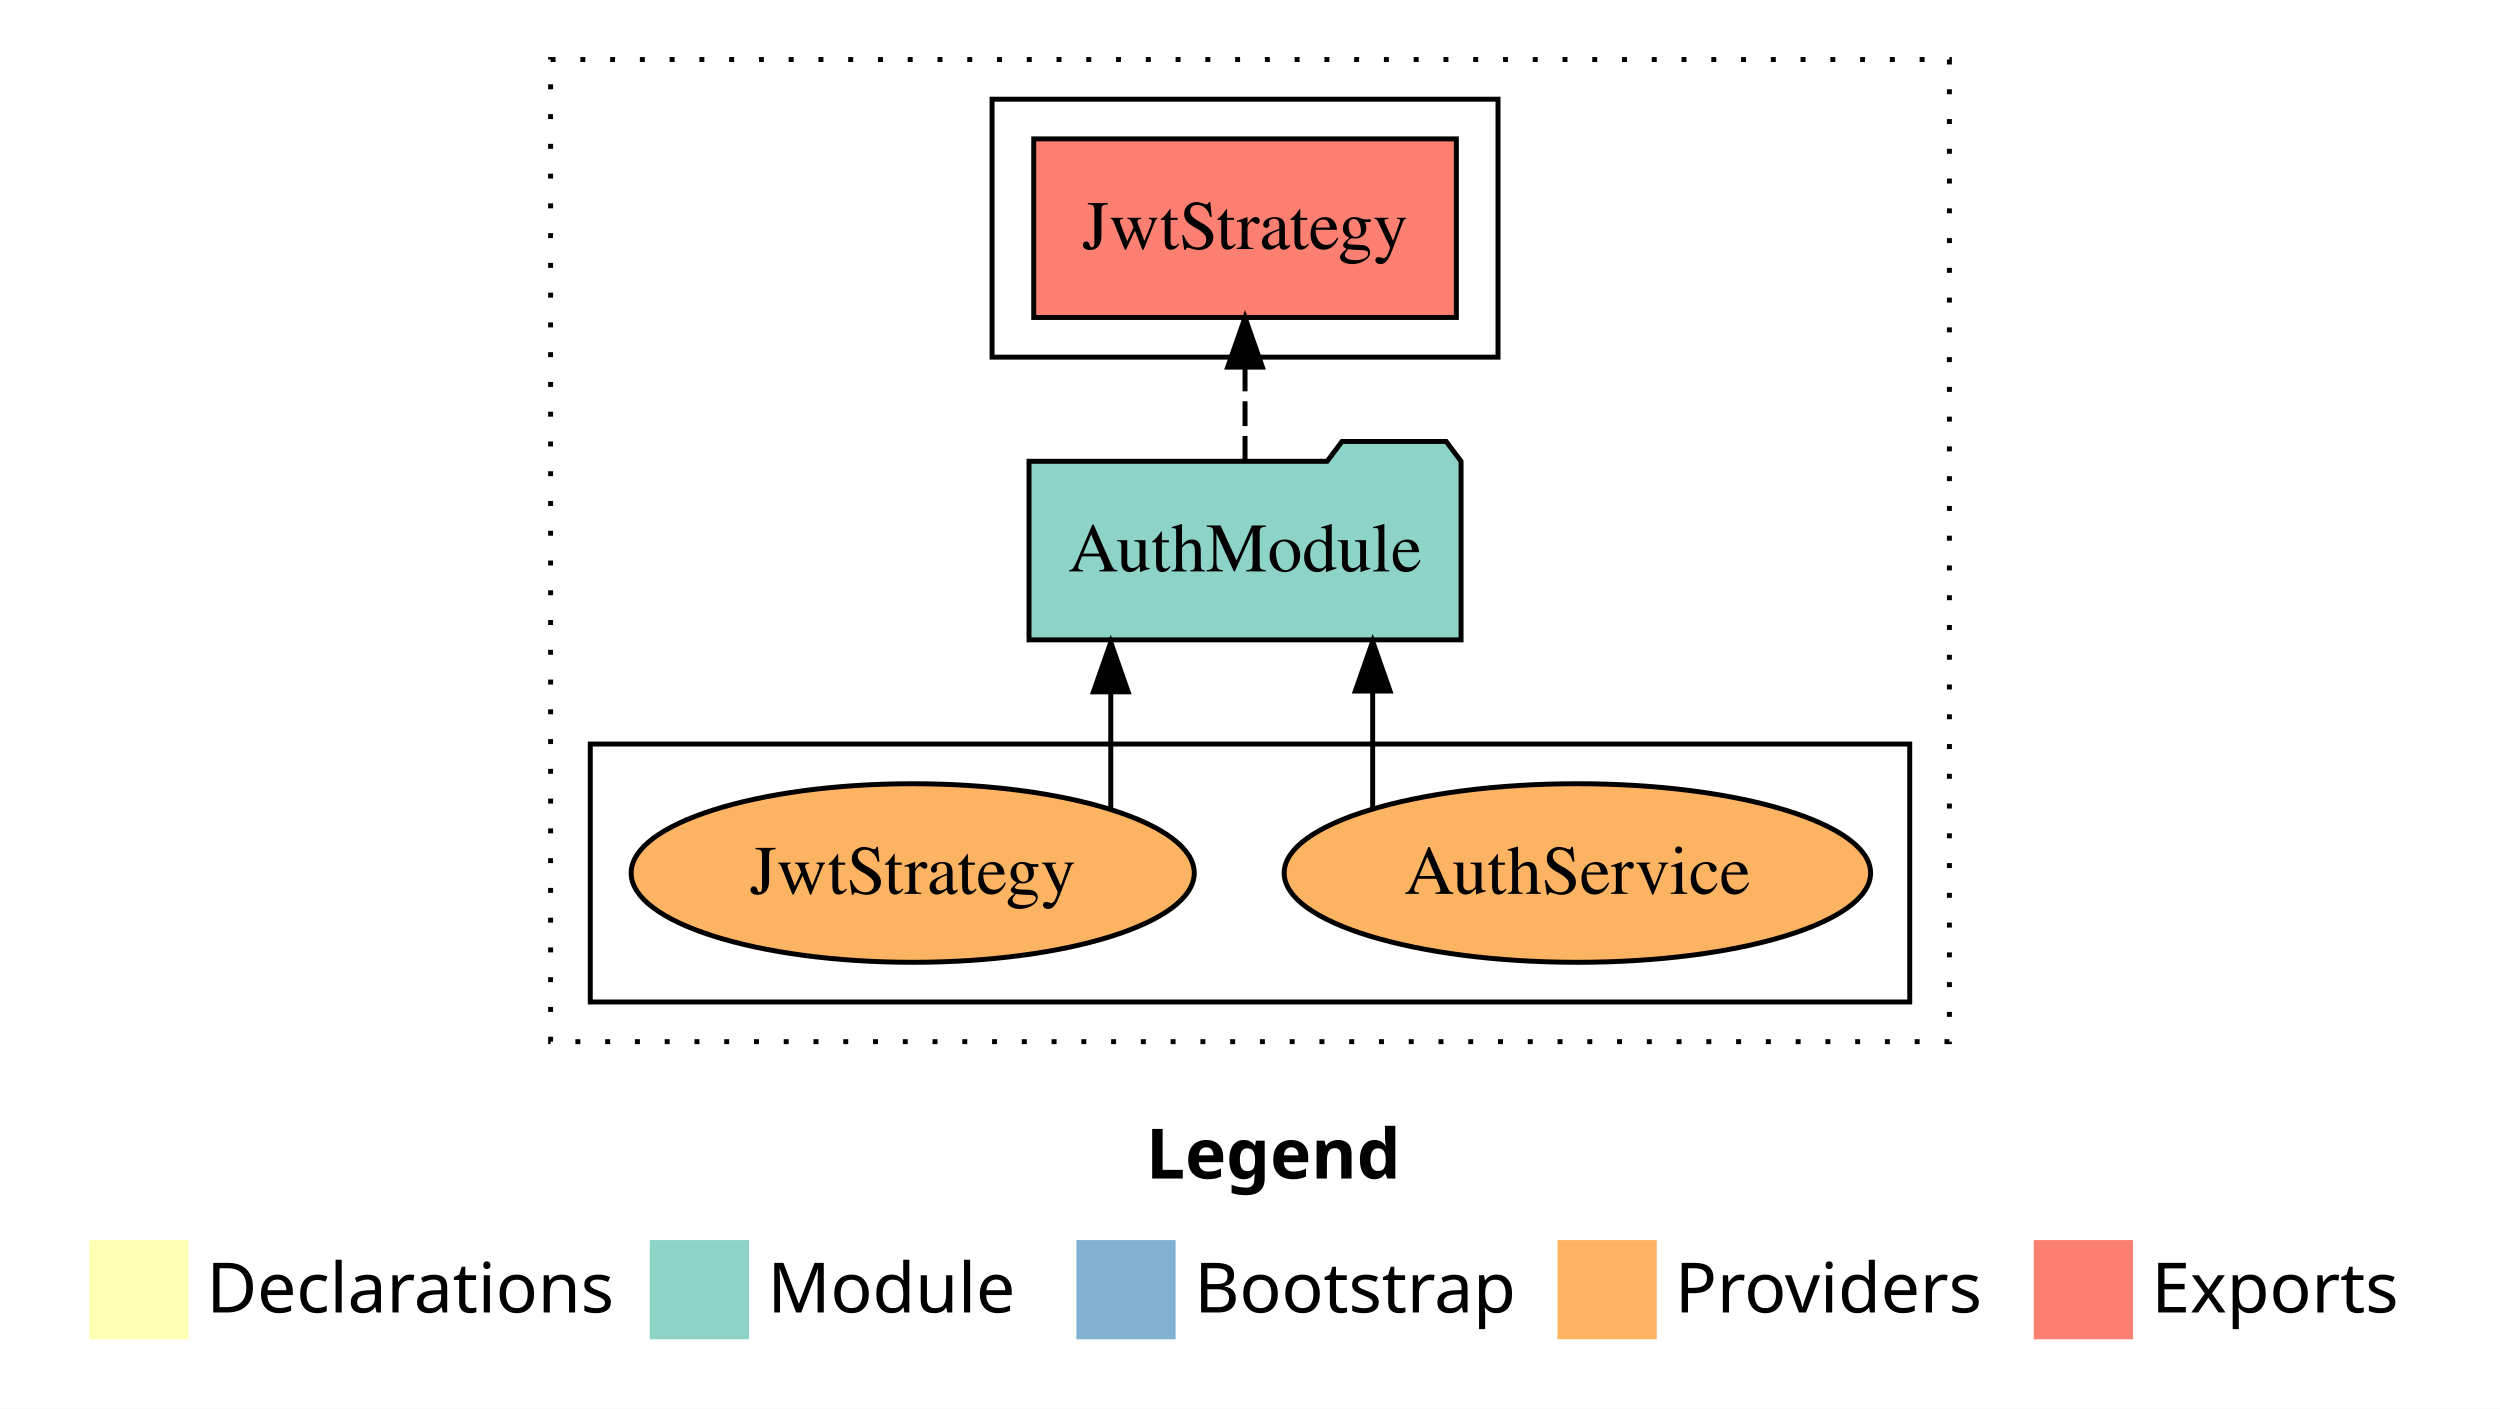
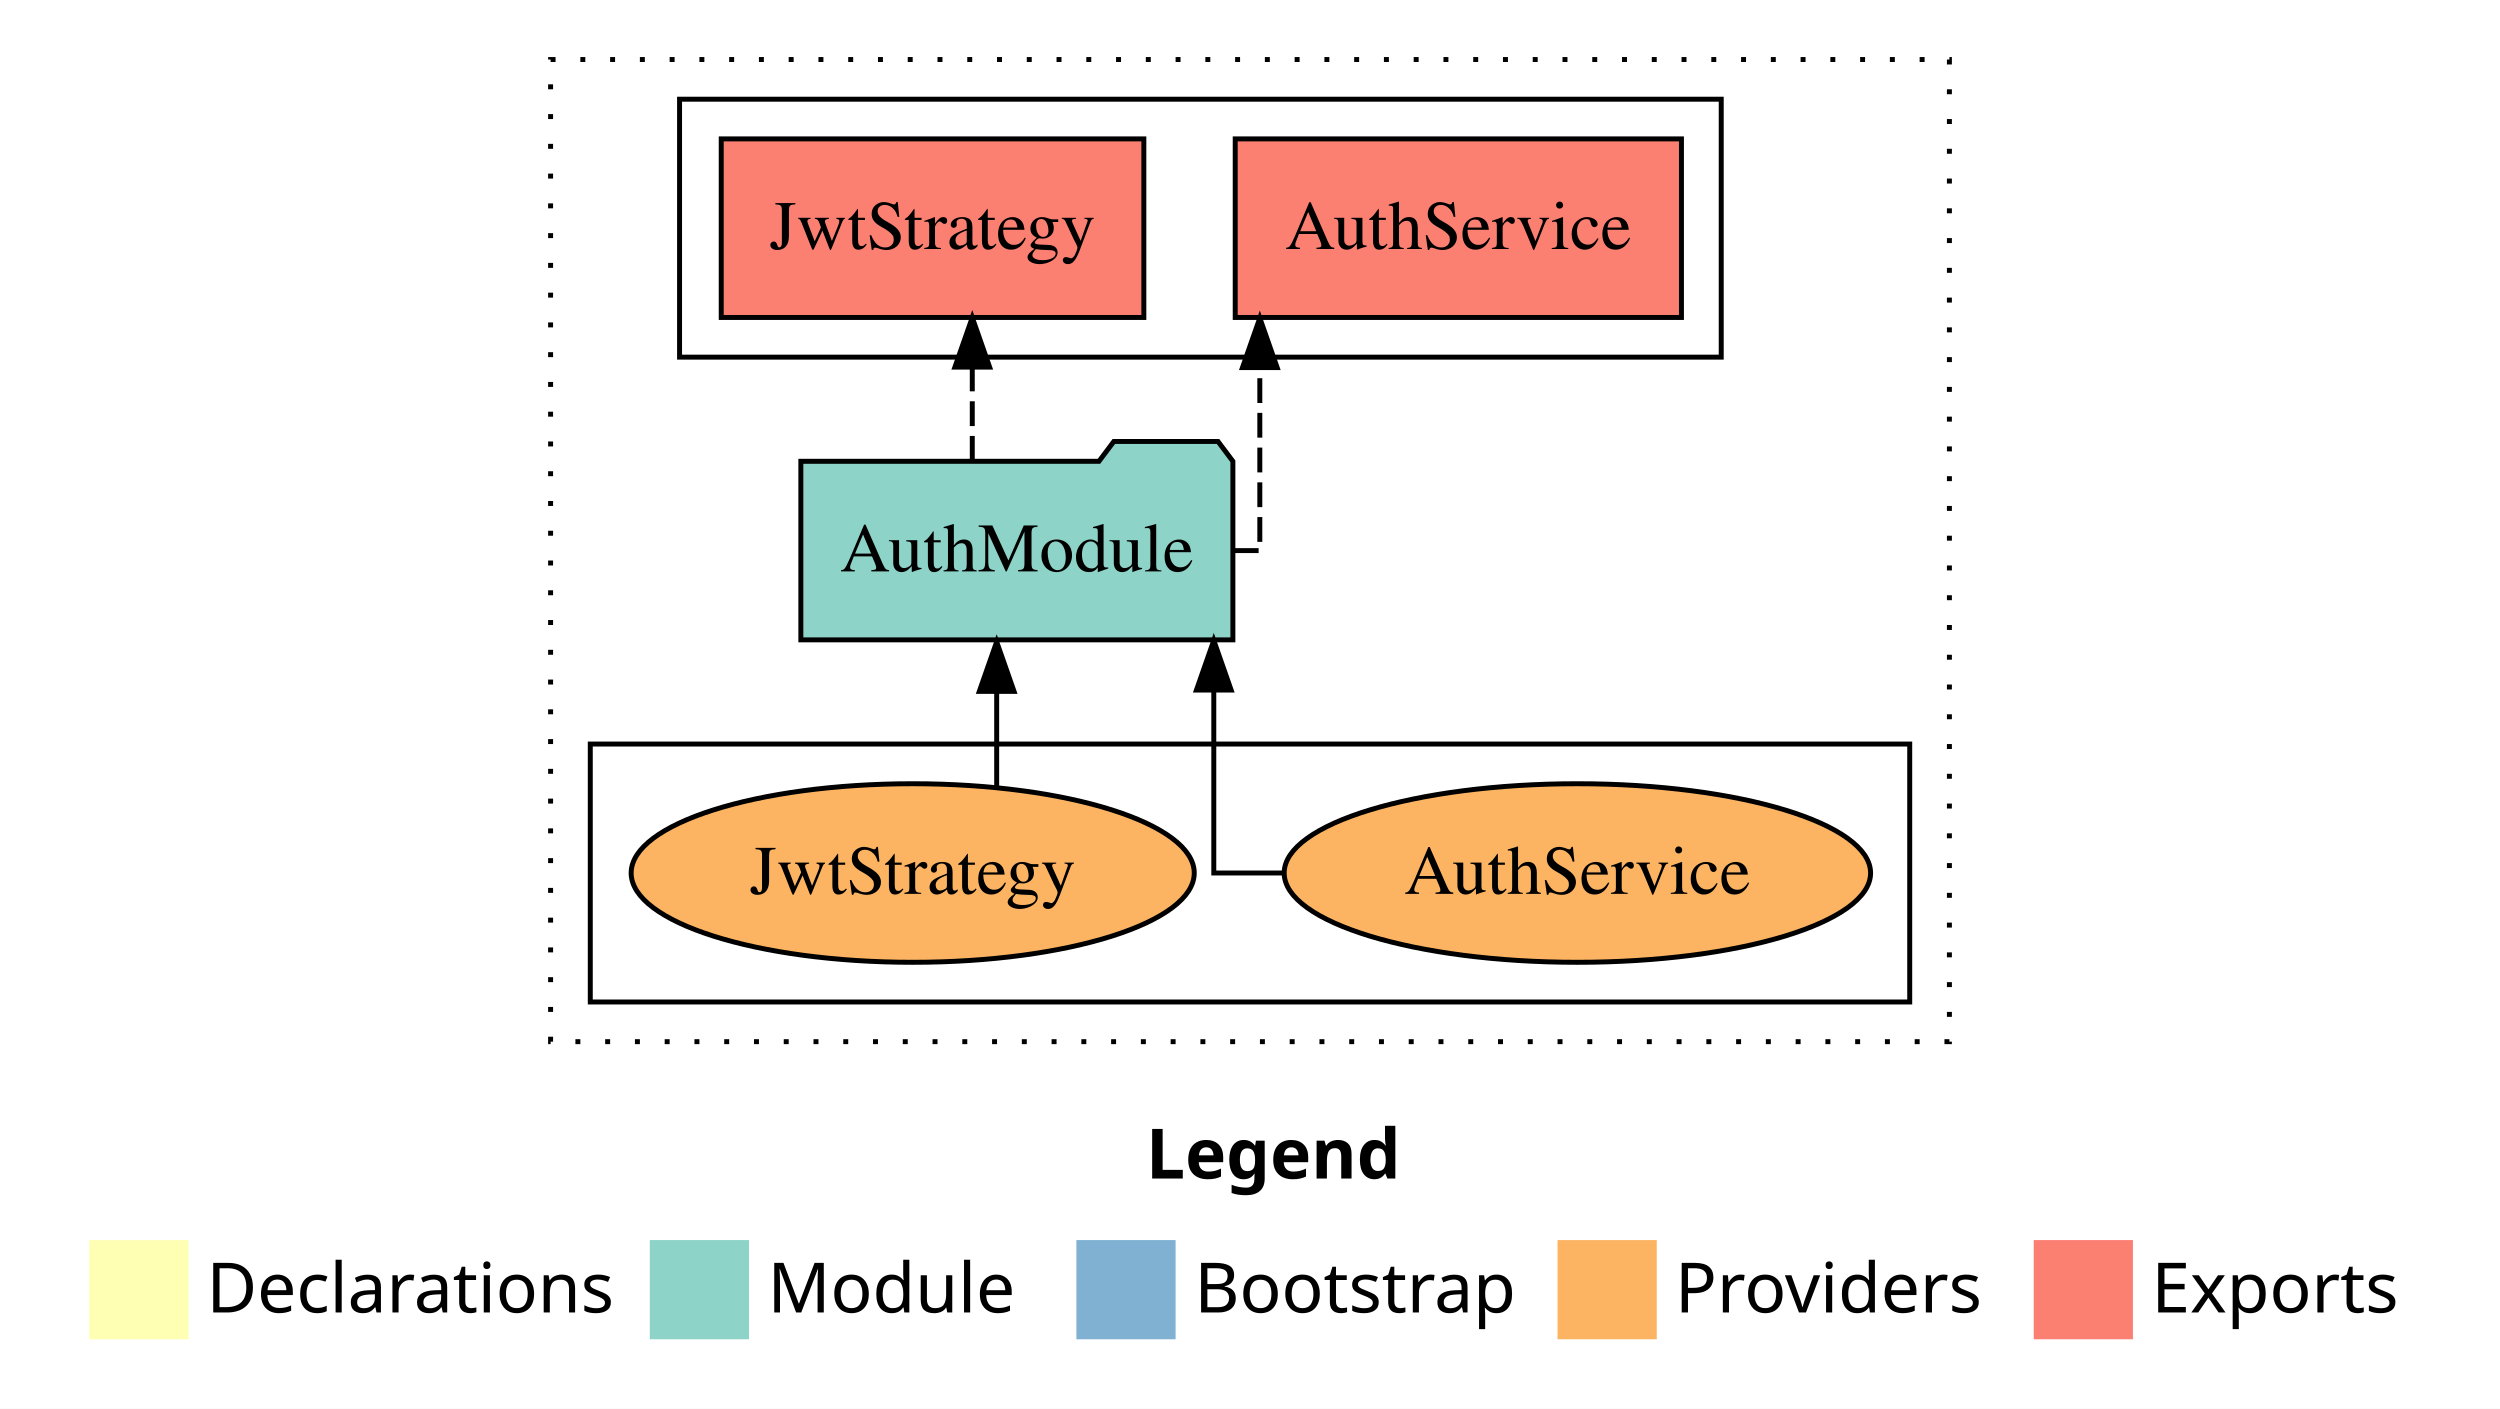
<svg xmlns="http://www.w3.org/2000/svg" width="504pt" height="284pt" viewBox="0.00 0.00 504.00 284.00">
  <g id="graph0" class="graph" transform="scale(1 1) rotate(0) translate(4 280)">
    <polygon fill="white" stroke="transparent" points="-4,4 -4,-280 500,-280 500,4 -4,4" />
    <text text-anchor="start" x="227.01" y="-42.4" font-family="Times-12" font-weight="bold" font-size="14.00">Legend</text>
    <polygon fill="#ffffb3" stroke="transparent" points="14,-10 14,-30 34,-30 34,-10 14,-10" />
    <text text-anchor="start" x="37.63" y="-15.4" font-family="Times-12" font-size="14.00">  Declarations</text>
    <polygon fill="#8dd3c7" stroke="transparent" points="127,-10 127,-30 147,-30 147,-10 127,-10" />
    <text text-anchor="start" x="150.73" y="-15.4" font-family="Times-12" font-size="14.00">  Module</text>
    <polygon fill="#80b1d3" stroke="transparent" points="213,-10 213,-30 233,-30 233,-10 213,-10" />
    <text text-anchor="start" x="236.78" y="-15.4" font-family="Times-12" font-size="14.00">  Bootstrap</text>
    <polygon fill="#fdb462" stroke="transparent" points="310,-10 310,-30 330,-30 330,-10 310,-10" />
    <text text-anchor="start" x="333.67" y="-15.4" font-family="Times-12" font-size="14.00">  Providers</text>
    <polygon fill="#fb8072" stroke="transparent" points="406,-10 406,-30 426,-30 426,-10 406,-10" />
    <text text-anchor="start" x="429.73" y="-15.4" font-family="Times-12" font-size="14.00">  Exports</text>
    <g id="clust1" class="cluster">
      <polygon fill="none" stroke="black" stroke-dasharray="1,5" points="107,-70 107,-268 389,-268 389,-70 107,-70" />
    </g>
    <g id="clust4" class="cluster">
-       <polygon fill="none" stroke="black" points="196,-208 196,-260 298,-260 298,-208 196,-208" />
+       <polygon fill="none" stroke="black" points="133,-208 133,-260 343,-260 343,-208 133,-208" />
    </g>
    <g id="clust6" class="cluster">
      <polygon fill="none" stroke="black" points="115,-78 115,-130 381,-130 381,-78 115,-78" />
    </g>
    <g id="node1" class="node">
-       <polygon fill="#fb8072" stroke="black" points="289.6,-252 204.4,-252 204.4,-216 289.6,-216 289.6,-252" />
-       <text text-anchor="middle" x="247" y="-229.8" font-family="Times,serif" font-size="14.00">JwtStrategy </text>
+       <polygon fill="#fb8072" stroke="black" points="334.98,-252 245.02,-252 245.02,-216 334.98,-216 334.98,-252" />
+       <text text-anchor="middle" x="290" y="-229.8" font-family="Times,serif" font-size="14.00">AuthService </text>
    </g>
    <g id="node2" class="node">
-       <polygon fill="#8dd3c7" stroke="black" points="290.55,-187 287.55,-191 266.55,-191 263.55,-187 203.45,-187 203.45,-151 290.55,-151 290.55,-187" />
-       <text text-anchor="middle" x="247" y="-164.8" font-family="Times,serif" font-size="14.00">AuthModule</text>
+       <polygon fill="#fb8072" stroke="black" points="226.6,-252 141.4,-252 141.4,-216 226.6,-216 226.6,-252" />
+       <text text-anchor="middle" x="184" y="-229.8" font-family="Times,serif" font-size="14.00">JwtStrategy </text>
+     </g>
+     <g id="node3" class="node">
+       <polygon fill="#8dd3c7" stroke="black" points="244.55,-187 241.55,-191 220.55,-191 217.55,-187 157.45,-187 157.45,-151 244.55,-151 244.55,-187" />
+       <text text-anchor="middle" x="201" y="-164.8" font-family="Times,serif" font-size="14.00">AuthModule</text>
    </g>
    <g id="edge1" class="edge">
-       <path fill="none" stroke="black" stroke-dasharray="5,2" d="M247,-187.11C247,-187.11 247,-205.99 247,-205.99" />
-       <polygon fill="black" stroke="black" points="243.5,-205.99 247,-215.99 250.5,-205.99 243.5,-205.99" />
+       <path fill="none" stroke="black" stroke-dasharray="5,2" d="M244.74,-169C247.96,-169 249.98,-169 249.98,-169 249.98,-169 249.98,-205.89 249.98,-205.89" />
+       <polygon fill="black" stroke="black" points="246.48,-205.89 249.98,-215.89 253.48,-205.89 246.48,-205.89" />
    </g>
-     <g id="node3" class="node">
+     <g id="edge2" class="edge">
+       <path fill="none" stroke="black" stroke-dasharray="5,2" d="M192.01,-187.11C192.01,-187.11 192.01,-205.99 192.01,-205.99" />
+       <polygon fill="black" stroke="black" points="188.51,-205.99 192.01,-215.99 195.51,-205.99 188.51,-205.99" />
+     </g>
+     <g id="node4" class="node">
      <ellipse fill="#fdb462" stroke="black" cx="314" cy="-104" rx="59.11" ry="18" />
      <text text-anchor="middle" x="314" y="-99.8" font-family="Times,serif" font-size="14.00">AuthService</text>
    </g>
-     <g id="edge2" class="edge">
-       <path fill="none" stroke="black" d="M272.73,-117.15C272.73,-117.15 272.73,-140.69 272.73,-140.69" />
-       <polygon fill="black" stroke="black" points="269.23,-140.69 272.73,-150.69 276.23,-140.69 269.23,-140.69" />
+     <g id="edge3" class="edge">
+       <path fill="none" stroke="black" d="M254.49,-104C246.34,-104 240.7,-104 240.7,-104 240.7,-104 240.7,-140.89 240.7,-140.89" />
+       <polygon fill="black" stroke="black" points="237.2,-140.89 240.7,-150.89 244.2,-140.89 237.2,-140.89" />
    </g>
-     <g id="node4" class="node">
+     <g id="node5" class="node">
      <ellipse fill="#fdb462" stroke="black" cx="180" cy="-104" rx="56.76" ry="18" />
      <text text-anchor="middle" x="180" y="-99.8" font-family="Times,serif" font-size="14.00">JwtStrategy</text>
    </g>
-     <g id="edge3" class="edge">
-       <path fill="none" stroke="black" d="M219.93,-116.84C219.93,-116.84 219.93,-140.52 219.93,-140.52" />
-       <polygon fill="black" stroke="black" points="216.43,-140.52 219.93,-150.52 223.43,-140.52 216.43,-140.52" />
+     <g id="edge4" class="edge">
+       <path fill="none" stroke="black" d="M196.93,-121.42C196.93,-121.42 196.93,-140.62 196.93,-140.62" />
+       <polygon fill="black" stroke="black" points="193.43,-140.62 196.93,-150.62 200.43,-140.62 193.43,-140.62" />
    </g>
  </g>
</svg>
